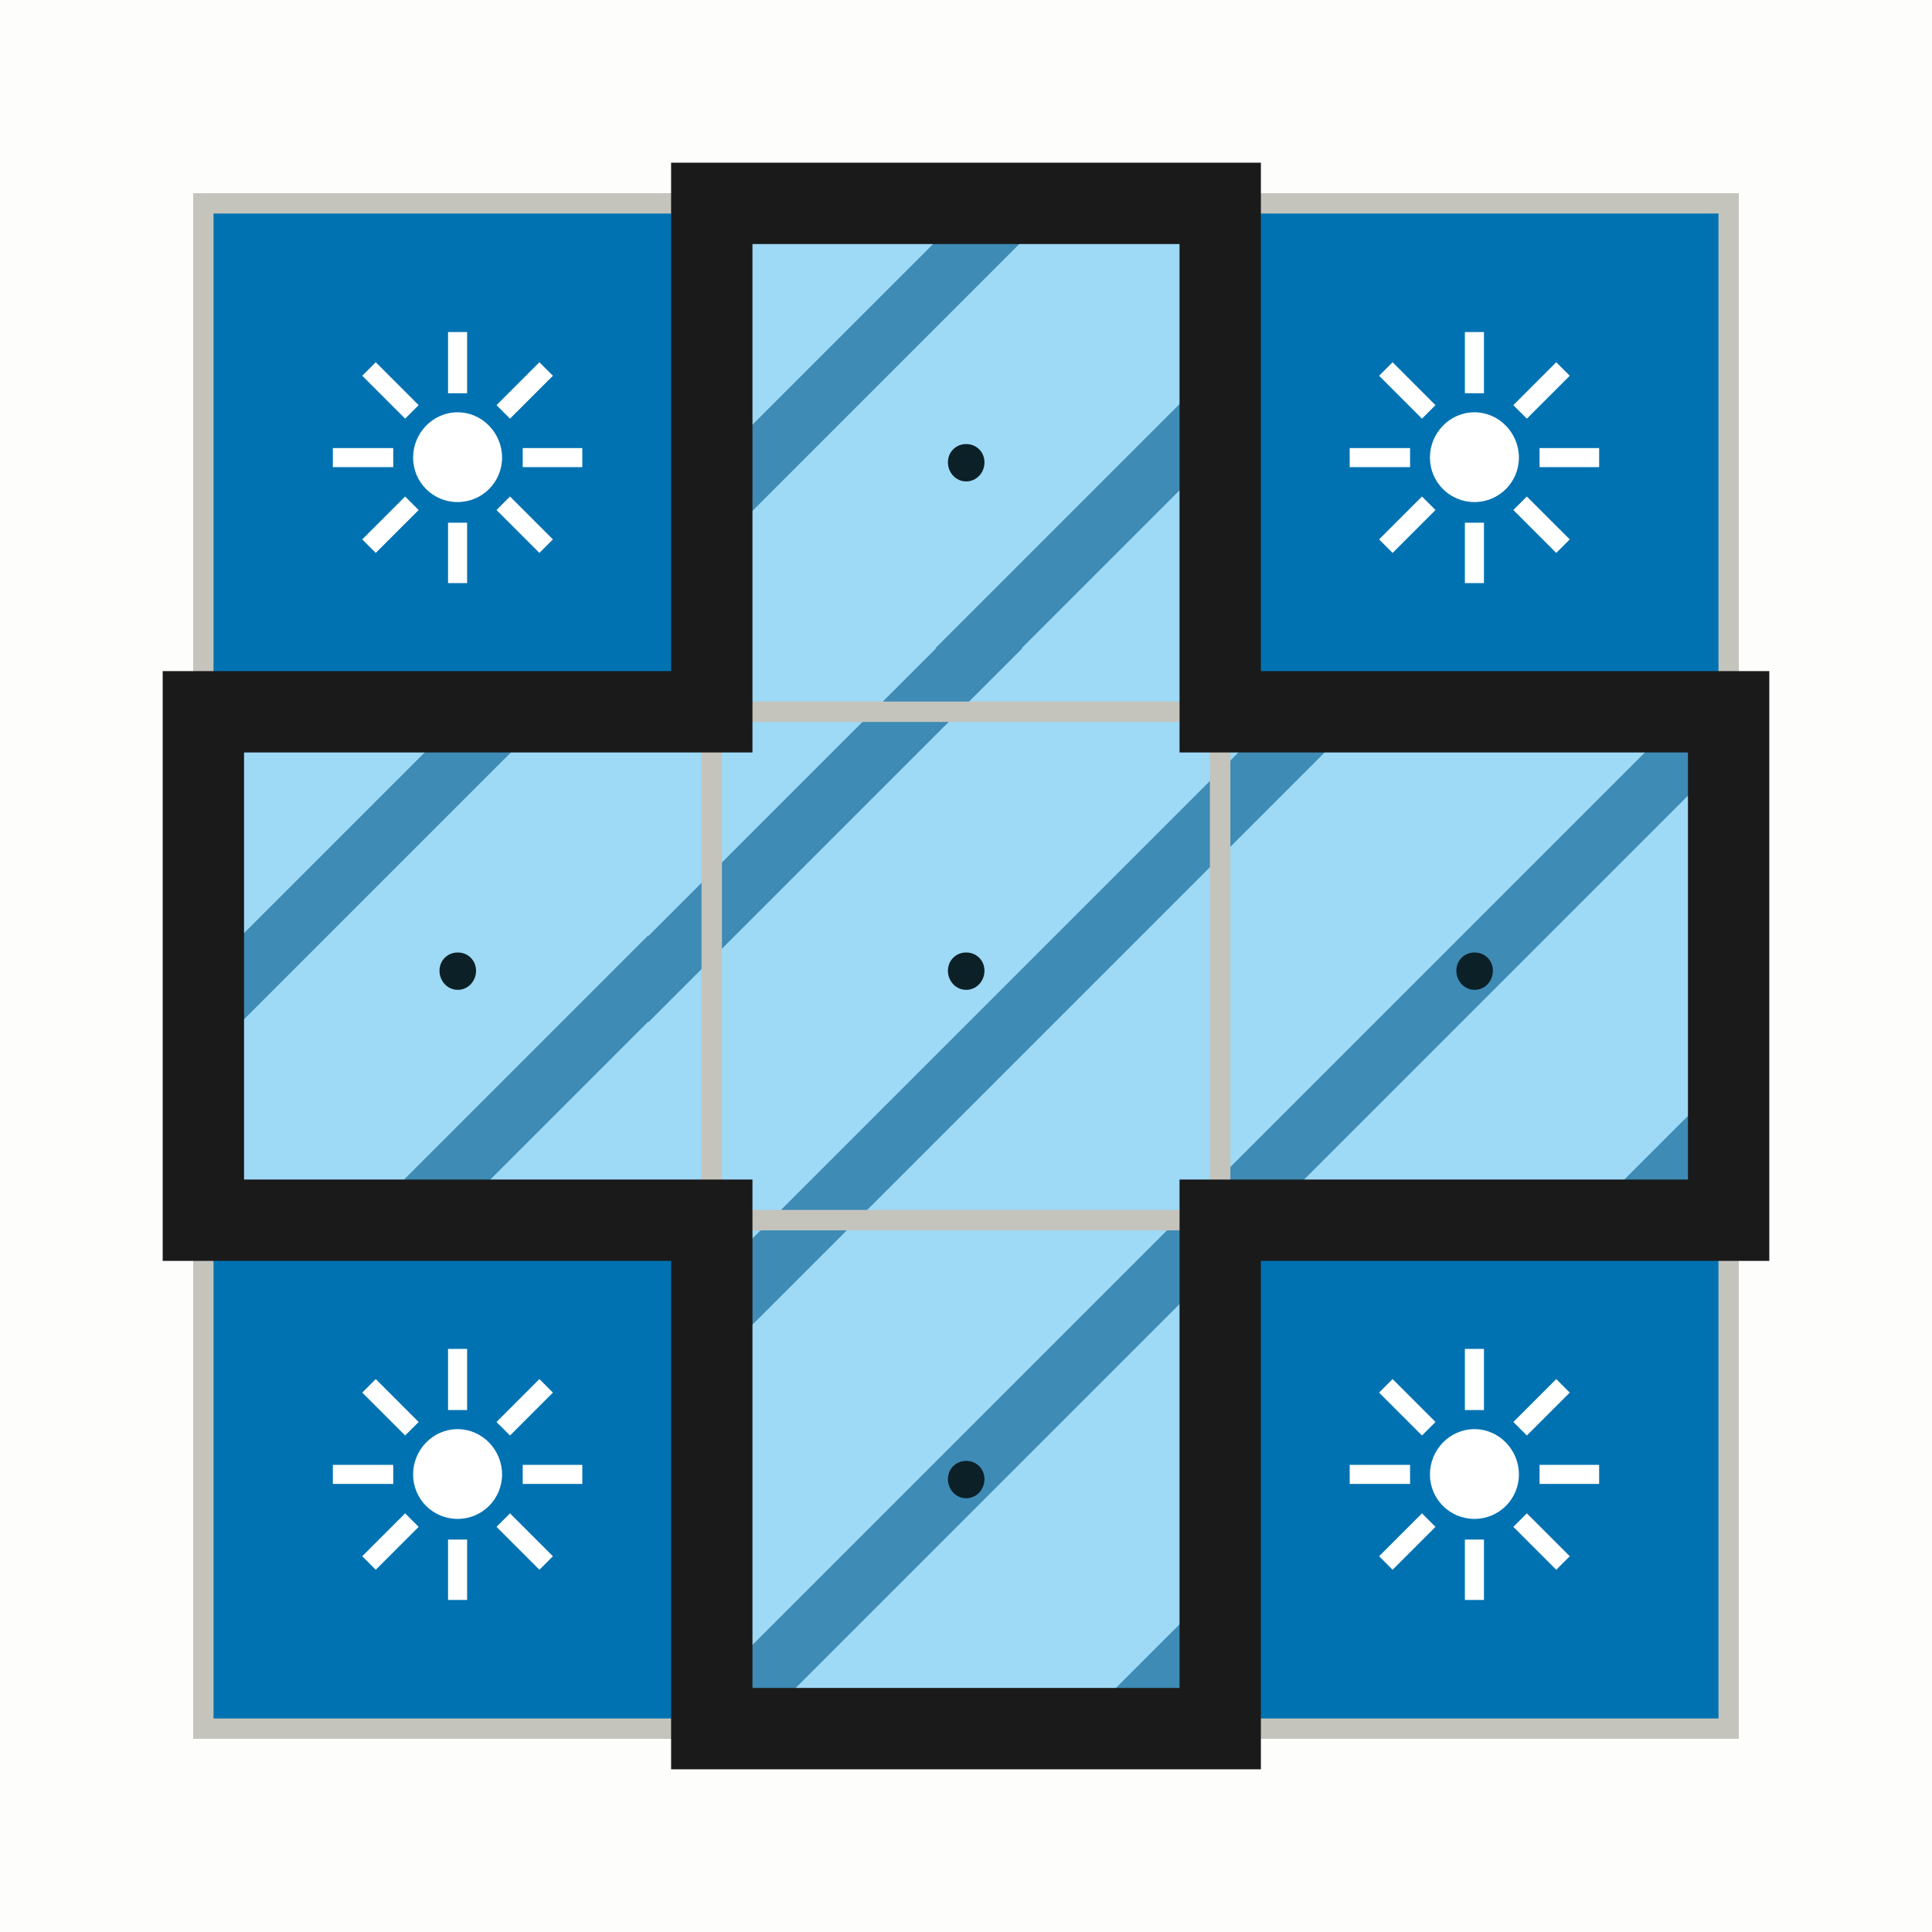
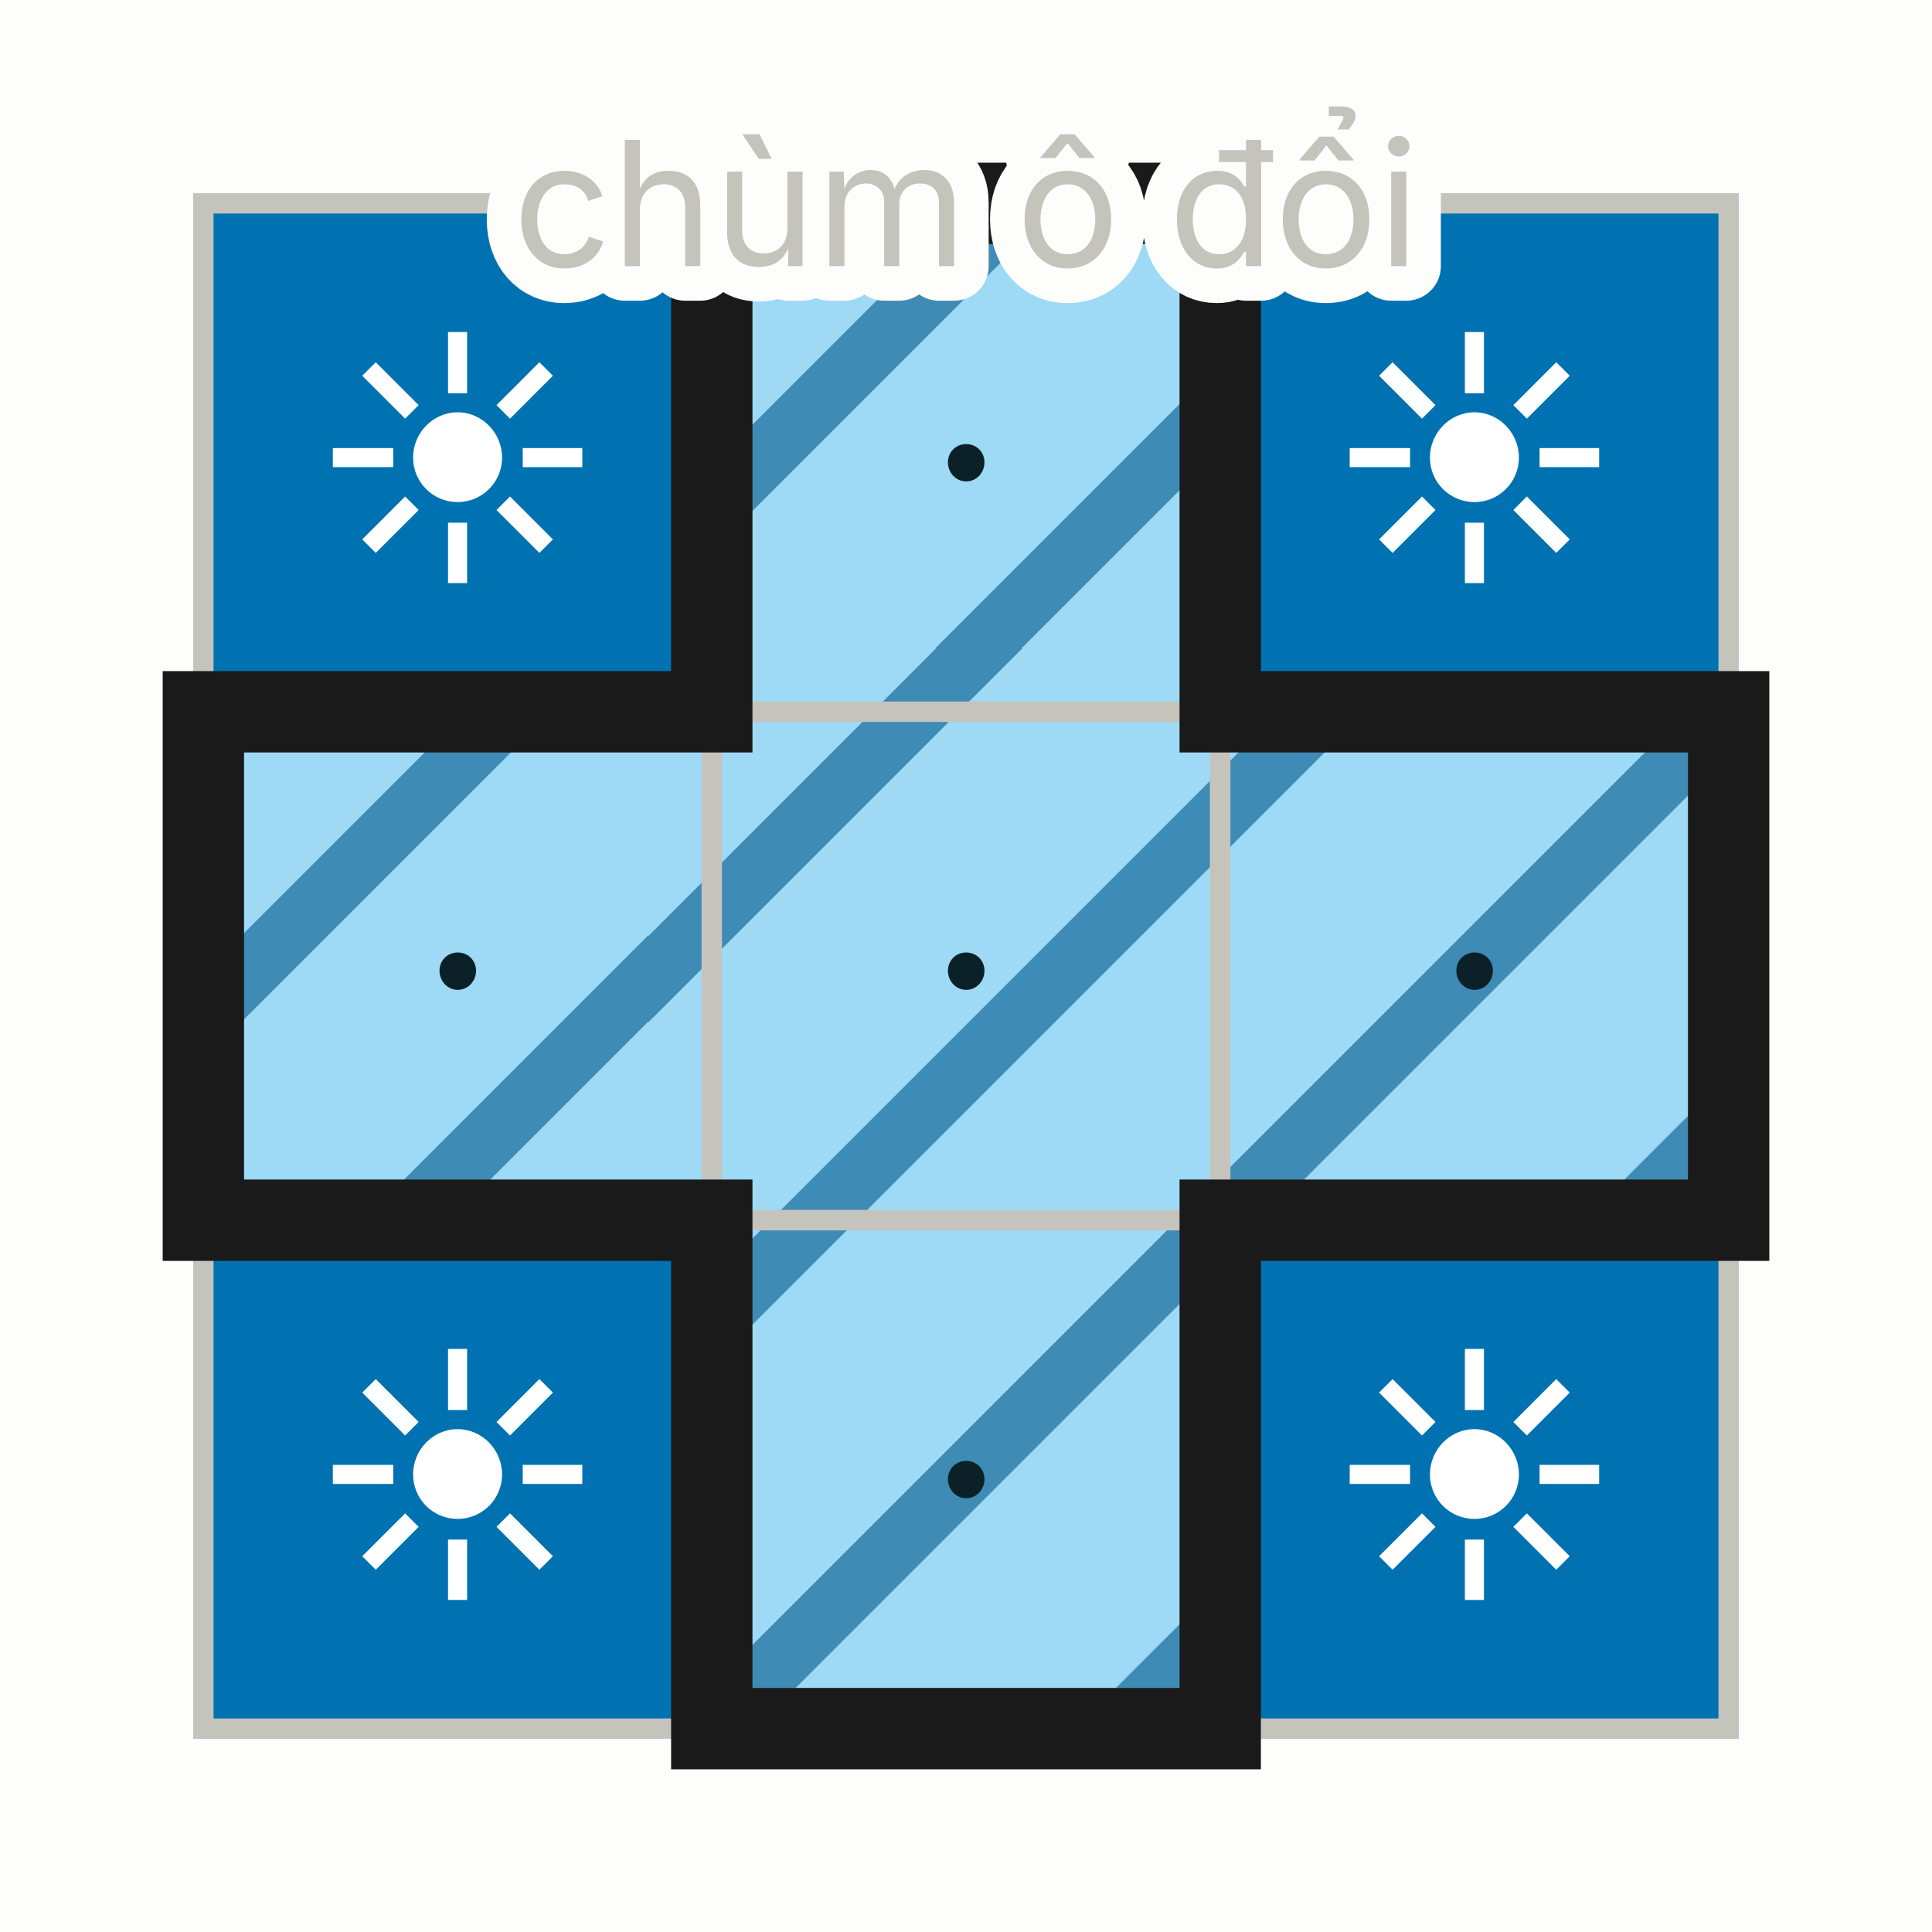
<svg xmlns="http://www.w3.org/2000/svg" viewBox="-4 -4 38 38">
  <rect fill="#FDFDFC" height="38" width="38" x="-4" y="-4" />
  <defs>
    <pattern height="8" id="cv-pat-1" patternUnits="userSpaceOnUse" width="8">
      <rect fill="#0072B2" height="8" width="8" />
    </pattern>
    <pattern height="8" id="cv-pat-2" patternUnits="userSpaceOnUse" width="8">
      <rect fill="#9ED9F5" height="8" width="8" />
      <line stroke="#3E8BB5" stroke-width="1.2" x1="0" x2="8" y1="8" y2="0" />
      <line stroke="#3E8BB5" stroke-width="1.2" x1="-1" x2="1" y1="1" y2="-1" />
      <line stroke="#3E8BB5" stroke-width="1.2" x1="7" x2="9" y1="9" y2="7" />
    </pattern>
    <pattern height="8" id="cv-pat-3" patternUnits="userSpaceOnUse" width="8">
      <rect fill="#D55E00" height="8" width="8" />
      <line stroke="#8A3D00" stroke-width="1.2" x1="0" x2="8" y1="0" y2="8" />
      <line stroke="#8A3D00" stroke-width="1.2" x1="-1" x2="1" y1="7" y2="9" />
      <line stroke="#8A3D00" stroke-width="1.2" x1="7" x2="9" y1="-1" y2="1" />
    </pattern>
    <pattern height="8" id="cv-pat-4" patternUnits="userSpaceOnUse" width="8">
      <rect fill="#009E73" height="8" width="8" />
      <circle cx="4" cy="4" fill="#006147" r="1.4" />
    </pattern>
    <pattern height="8" id="cv-pat-5" patternUnits="userSpaceOnUse" width="8">
      <rect fill="#E69F00" height="8" width="8" />
      <line stroke="#9A6B00" stroke-width="1.2" x1="0" x2="8" y1="4" y2="4" />
      <line stroke="#9A6B00" stroke-width="1.2" x1="4" x2="4" y1="0" y2="8" />
    </pattern>
    <pattern height="8" id="cv-pat-6" patternUnits="userSpaceOnUse" width="8">
      <rect fill="#CC79A7" height="8" width="8" />
      <line stroke="#8A4E70" stroke-width="1.2" x1="0" x2="8" y1="4" y2="4" />
    </pattern>
    <pattern height="8" id="cv-pat-7" patternUnits="userSpaceOnUse" width="8">
      <rect fill="#F0E442" height="8" width="8" />
      <line stroke="#9C9400" stroke-width="1.2" x1="4" x2="4" y1="0" y2="8" />
    </pattern>
    <pattern height="8" id="cv-pat-8" patternUnits="userSpaceOnUse" width="8">
      <rect fill="#3A3A3A" height="8" width="8" />
      <line stroke="#000000" stroke-width="1.2" x1="0" x2="8" y1="0" y2="8" />
      <line stroke="#000000" stroke-width="1.2" x1="0" x2="8" y1="8" y2="0" />
    </pattern>
  </defs>
  <g class="cv-cells">
    <rect fill="url(#cv-pat-1)" height="10" stroke="#C4C4BD" stroke-width="0.4" width="10" x="0" y="0" />
    <text data-el="cell-0-0" dominant-baseline="central" fill="#FFFFFF" font-family="'Inter', 'Segoe UI', system-ui, sans-serif" font-size="5.5" text-anchor="middle" x="5" y="5">☀</text>
    <rect fill="url(#cv-pat-2)" height="10" stroke="#C4C4BD" stroke-width="0.4" width="10" x="10" y="0" />
    <text data-el="cell-0-1" dominant-baseline="central" fill="#0B2027" font-family="'Inter', 'Segoe UI', system-ui, sans-serif" font-size="5.5" text-anchor="middle" x="15" y="5">·</text>
    <rect fill="url(#cv-pat-1)" height="10" stroke="#C4C4BD" stroke-width="0.4" width="10" x="20" y="0" />
    <text data-el="cell-0-2" dominant-baseline="central" fill="#FFFFFF" font-family="'Inter', 'Segoe UI', system-ui, sans-serif" font-size="5.5" text-anchor="middle" x="25" y="5">☀</text>
    <rect fill="url(#cv-pat-2)" height="10" stroke="#C4C4BD" stroke-width="0.4" width="10" x="0" y="10" />
    <text data-el="cell-1-0" dominant-baseline="central" fill="#0B2027" font-family="'Inter', 'Segoe UI', system-ui, sans-serif" font-size="5.5" text-anchor="middle" x="5" y="15">·</text>
    <rect fill="url(#cv-pat-2)" height="10" stroke="#C4C4BD" stroke-width="0.4" width="10" x="10" y="10" />
    <text data-el="cell-1-1" dominant-baseline="central" fill="#0B2027" font-family="'Inter', 'Segoe UI', system-ui, sans-serif" font-size="5.5" text-anchor="middle" x="15" y="15">·</text>
    <rect fill="url(#cv-pat-2)" height="10" stroke="#C4C4BD" stroke-width="0.4" width="10" x="20" y="10" />
    <text data-el="cell-1-2" dominant-baseline="central" fill="#0B2027" font-family="'Inter', 'Segoe UI', system-ui, sans-serif" font-size="5.5" text-anchor="middle" x="25" y="15">·</text>
    <rect fill="url(#cv-pat-1)" height="10" stroke="#C4C4BD" stroke-width="0.4" width="10" x="0" y="20" />
    <text data-el="cell-2-0" dominant-baseline="central" fill="#FFFFFF" font-family="'Inter', 'Segoe UI', system-ui, sans-serif" font-size="5.5" text-anchor="middle" x="5" y="25">☀</text>
    <rect fill="url(#cv-pat-2)" height="10" stroke="#C4C4BD" stroke-width="0.4" width="10" x="10" y="20" />
    <text data-el="cell-2-1" dominant-baseline="central" fill="#0B2027" font-family="'Inter', 'Segoe UI', system-ui, sans-serif" font-size="5.5" text-anchor="middle" x="15" y="25">·</text>
    <rect fill="url(#cv-pat-1)" height="10" stroke="#C4C4BD" stroke-width="0.4" width="10" x="20" y="20" />
    <text data-el="cell-2-2" dominant-baseline="central" fill="#FFFFFF" font-family="'Inter', 'Segoe UI', system-ui, sans-serif" font-size="5.5" text-anchor="middle" x="25" y="25">☀</text>
  </g>
  <g class="cv-elements">
    <g>
      <path d="M10 30L20 30M10 20L10 30M20 20L20 30M10 0L20 0M10 0L10 10M20 0L20 10M20 10L30 10M20 20L30 20M30 10L30 20M0 10L10 10M0 20L10 20M0 10L0 20" fill="none" paint-order="stroke" stroke="#1A1A1A" stroke-linecap="square" stroke-width="1.6" />
+       <text dominant-baseline="central" fill="#C4C4BD" font-family="'Inter', 'Segoe UI', system-ui, sans-serif" font-size="3.4" paint-order="stroke" stroke="#FDFDFC" stroke-linejoin="round" stroke-width="1.36" text-anchor="middle" x="15" y="0">chùm ô đổi</text>
    </g>
  </g>
</svg>
